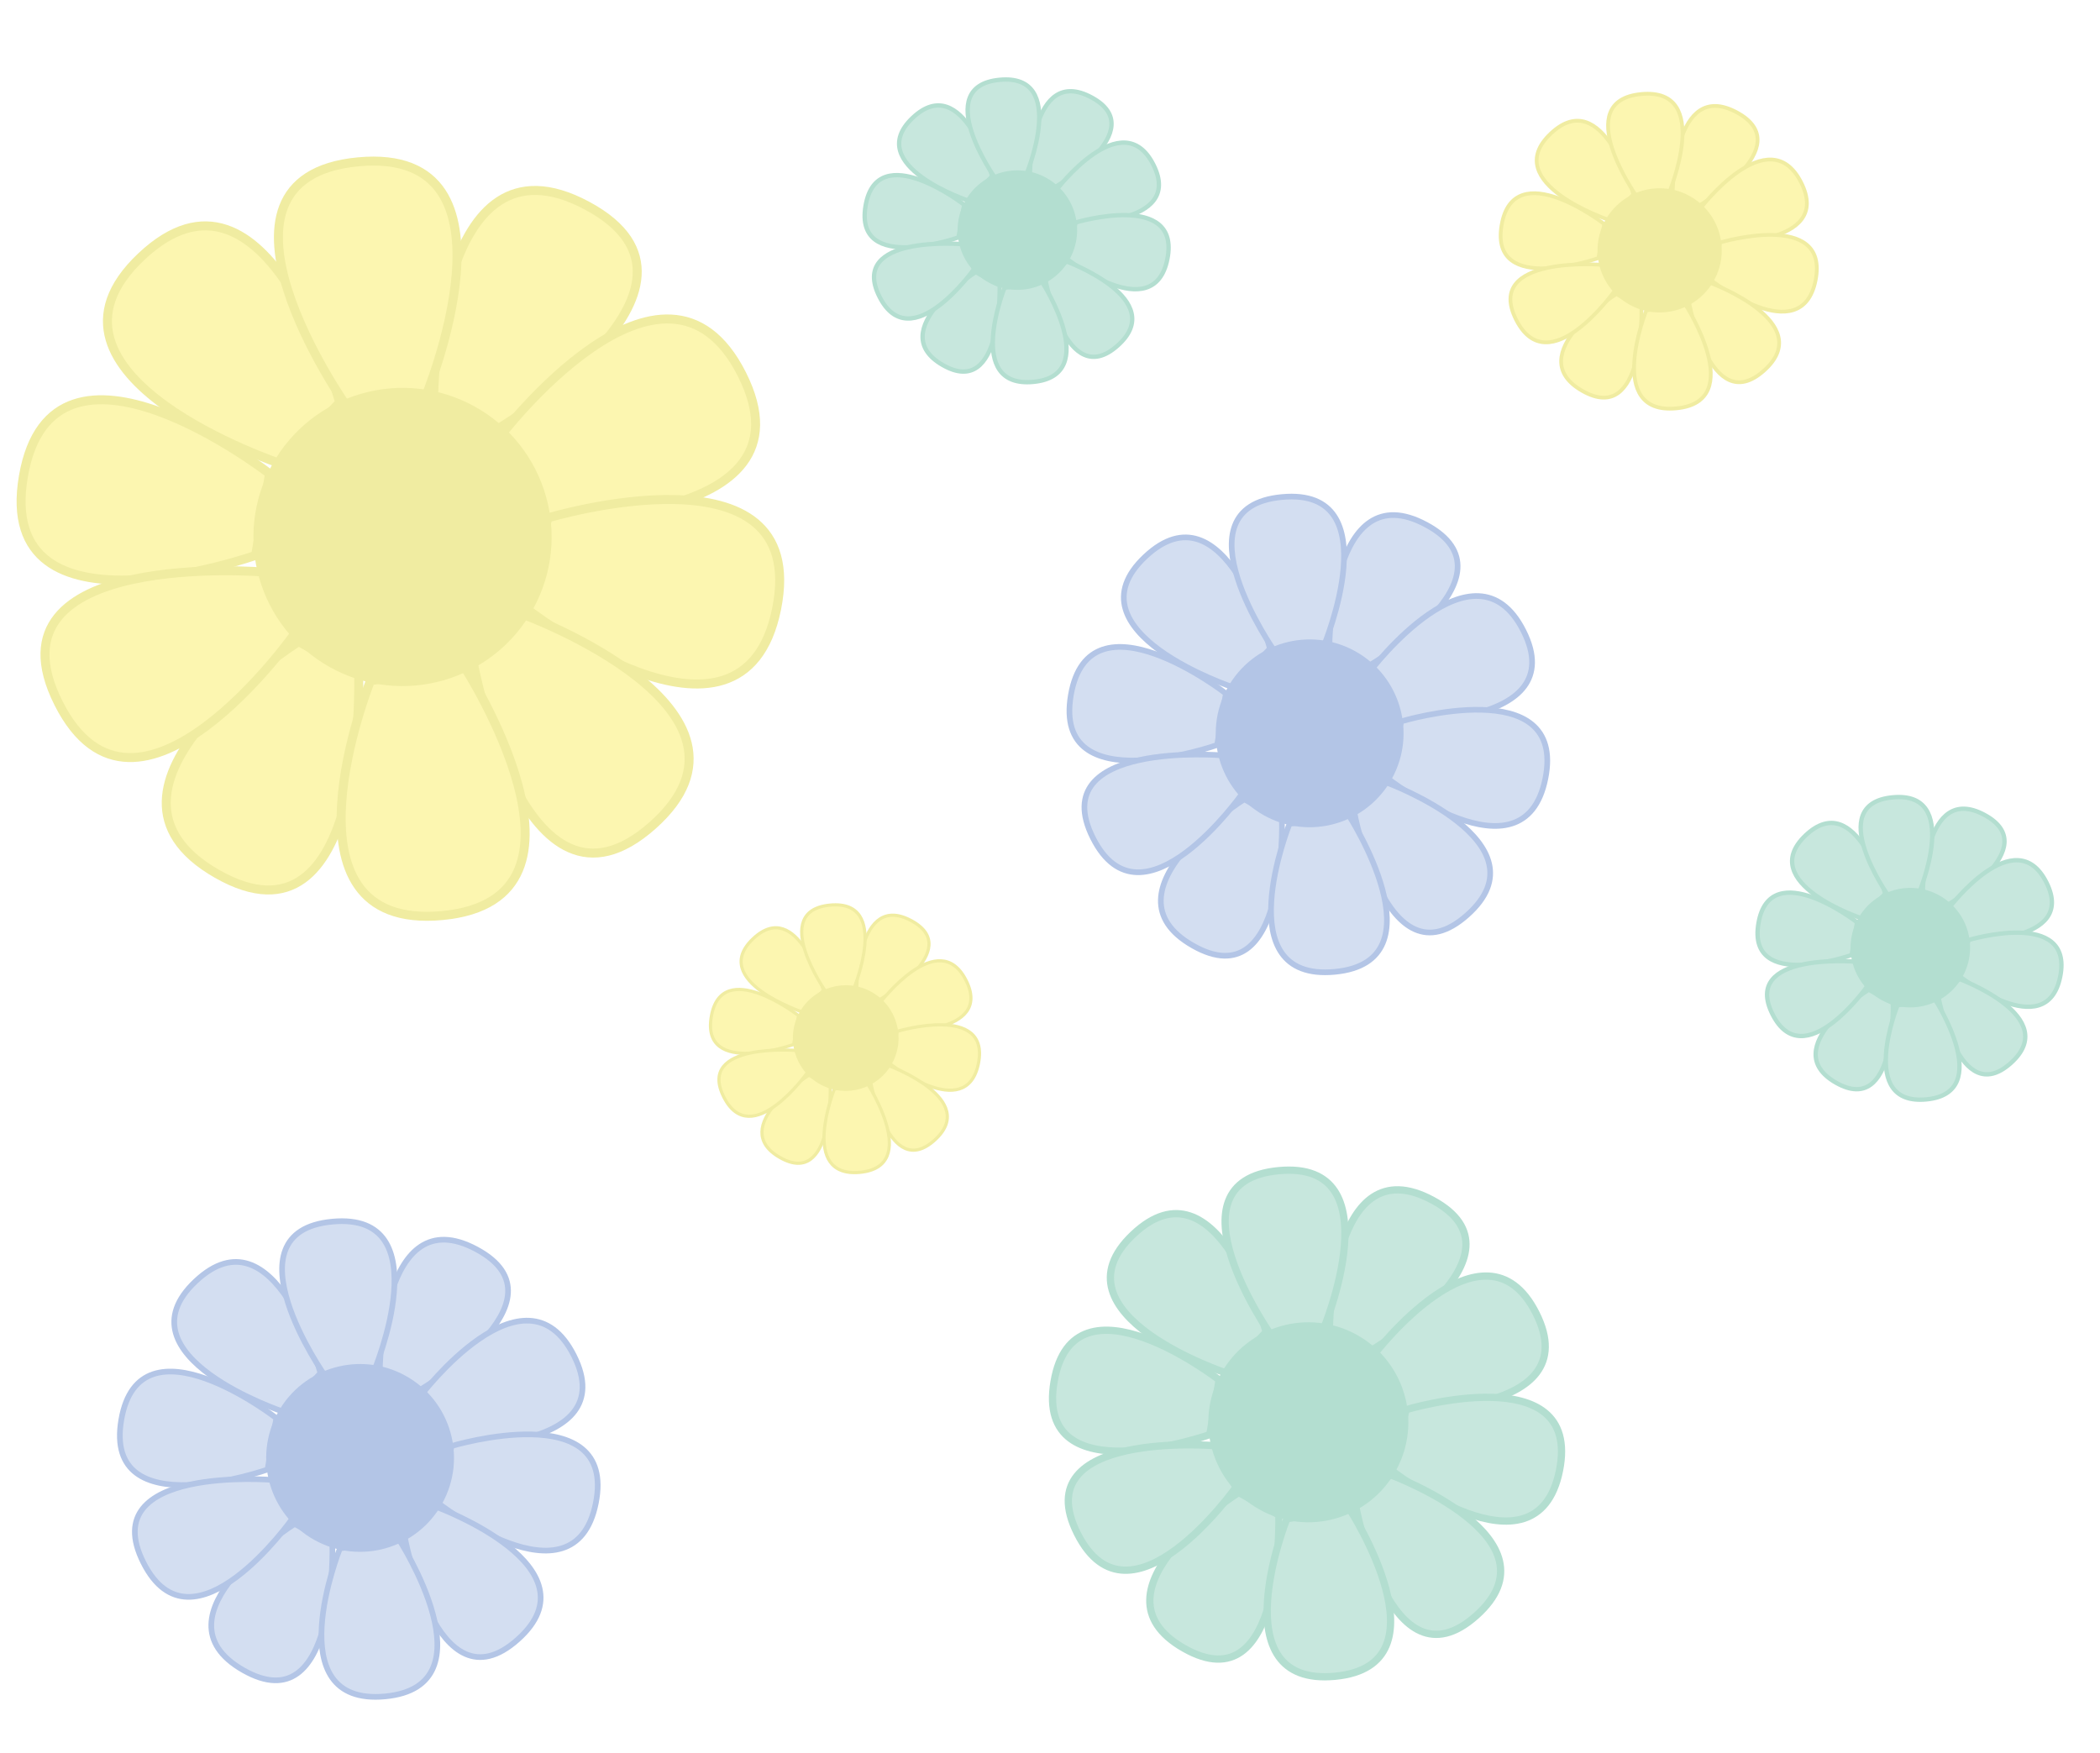
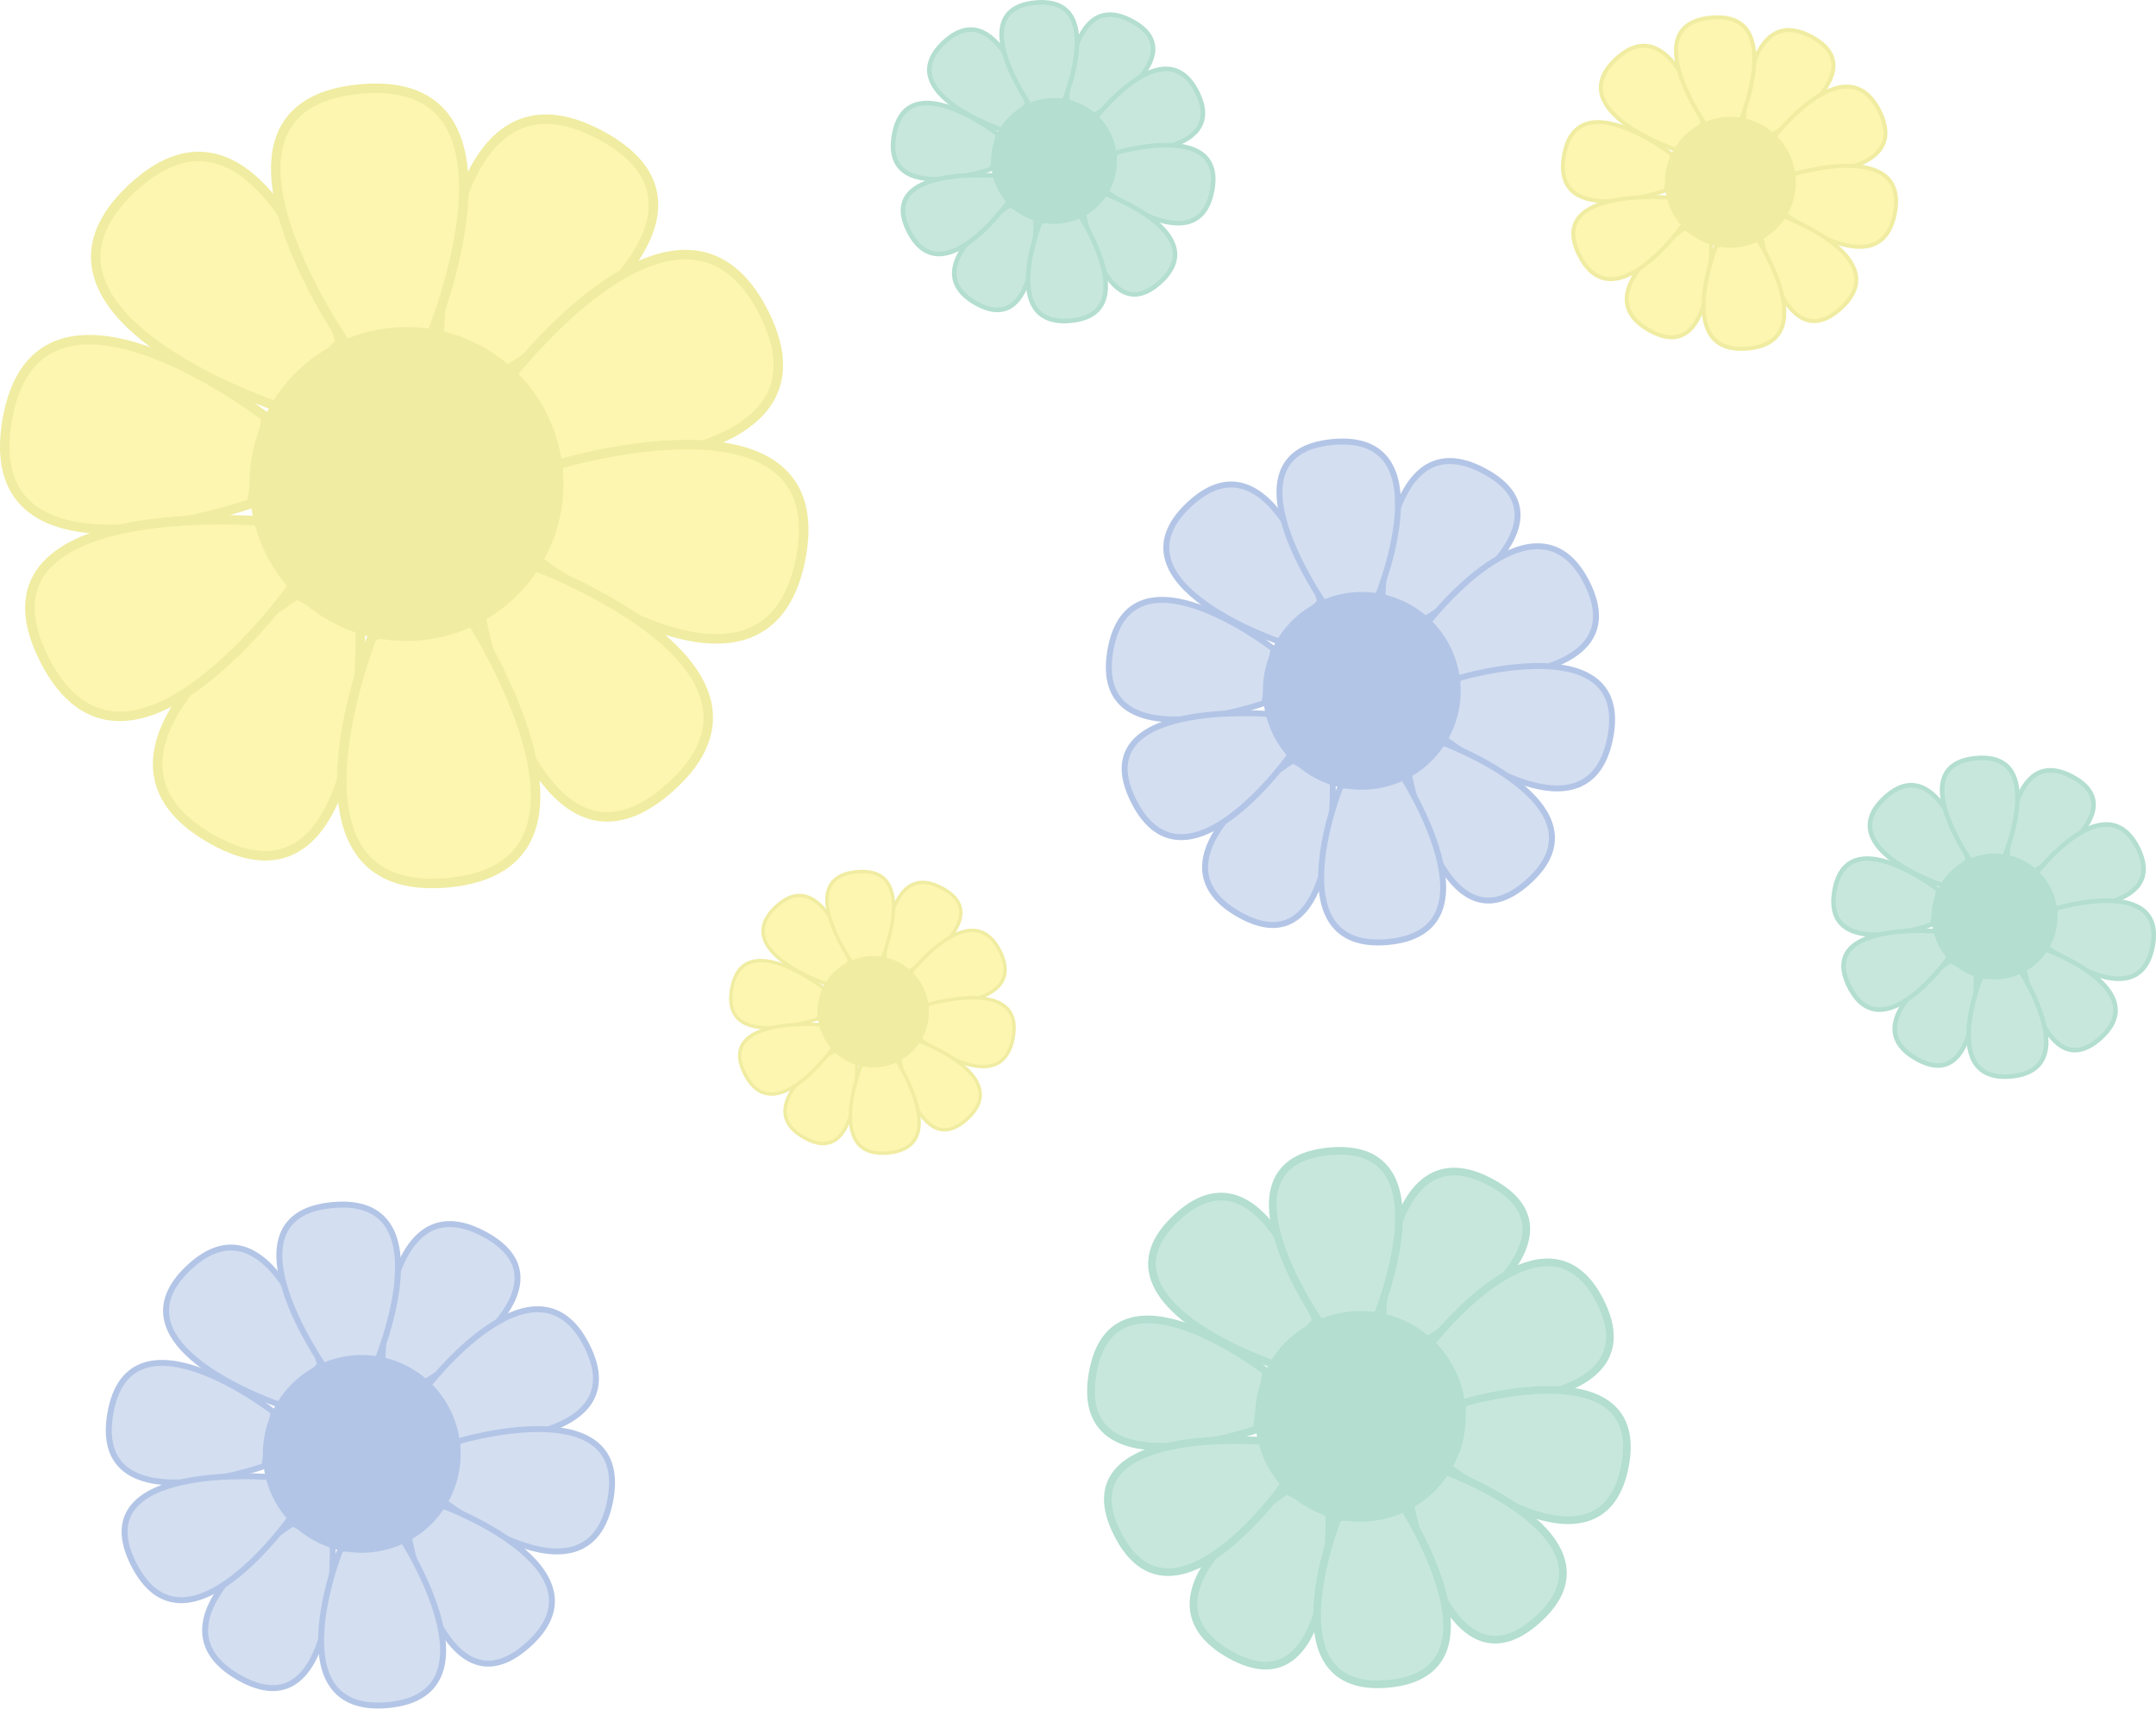
- <svg xmlns="http://www.w3.org/2000/svg" id="Layer_1" data-name="Layer 1" viewBox="0 30 575 480">
-   <defs>
-     <style>.cls-1,.cls-10,.cls-11,.cls-12,.cls-13,.cls-14,.cls-15,.cls-16,.cls-2,.cls-3,.cls-4,.cls-5,.cls-7,.cls-8,.cls-9{fill:#fcf6b0;stroke:#f0eca1;}.cls-1,.cls-12,.cls-17,.cls-23,.cls-28,.cls-7{stroke-miterlimit:4;}.cls-1{stroke-width:2.46px;}.cls-13,.cls-18,.cls-2,.cls-24,.cls-29,.cls-8{stroke-miterlimit:4;}.cls-2{stroke-width:2.46px;}.cls-14,.cls-19,.cls-25,.cls-3,.cls-30,.cls-9{stroke-miterlimit:4;}.cls-3{stroke-width:2.46px;}.cls-10,.cls-15,.cls-20,.cls-26,.cls-31,.cls-4{stroke-miterlimit:4;}.cls-4{stroke-width:2.46px;}.cls-11,.cls-16,.cls-21,.cls-27,.cls-32,.cls-5{stroke-miterlimit:4;}.cls-5{stroke-width:2.46px;}.cls-6{fill:#f0eca1;}.cls-7{stroke-width:0.87px;}.cls-8{stroke-width:0.87px;}.cls-9{stroke-width:0.87px;}.cls-10{stroke-width:0.87px;}.cls-11{stroke-width:0.87px;}.cls-12{stroke-width:1.03px;}.cls-13{stroke-width:1.03px;}.cls-14{stroke-width:1.03px;}.cls-15{stroke-width:1.03px;}.cls-16{stroke-width:1.03px;}.cls-17,.cls-18,.cls-19,.cls-20,.cls-21,.cls-23,.cls-24,.cls-25,.cls-26,.cls-27{fill:#c7e7dd;stroke:#b3ded0;}.cls-17{stroke-width:1.19px;}.cls-18{stroke-width:1.19px;}.cls-19{stroke-width:1.19px;}.cls-20{stroke-width:1.19px;}.cls-21{stroke-width:1.19px;}.cls-22{fill:#b3ded0;}.cls-23{stroke-width:1.99px;}.cls-24{stroke-width:1.99px;}.cls-25{stroke-width:1.99px;}.cls-26{stroke-width:1.99px;}.cls-27{stroke-width:1.99px;}.cls-28,.cls-29,.cls-30,.cls-31,.cls-32{fill:#d3def1;stroke:#b3c5e6;}.cls-28{stroke-width:1.55px;}.cls-29{stroke-width:1.55px;}.cls-30{stroke-width:1.55px;}.cls-31{stroke-width:1.55px;}.cls-32{stroke-width:1.55px;}.cls-33{fill:#b3c5e6;}</style>
-   </defs>
+ <svg xmlns="http://www.w3.org/2000/svg" id="Layer_1" data-name="Layer 1" viewBox="0 0 560.53 444.26">
  <g id="Group_491" data-name="Group 491">
-     <path id="Path_355-15" data-name="Path 355-15" class="cls-1" d="M118.73,139s.29-75.17,42.09-52.64-25.65,61.75-25.65,61.75Z" />
-     <path id="Path_359-15" data-name="Path 359-15" class="cls-1" d="M81.77,205.69s-63.58,40.07-22.34,63.59S98.21,214.8,98.21,214.8Z" />
-     <path id="Path_356-15" data-name="Path 356-15" class="cls-2" d="M136.6,149.9s45.27-59.78,66.57-17.34S147.44,172,147.44,172Z" />
-     <path id="Path_361-15" data-name="Path 361-15" class="cls-3" d="M150,171.82s72-21.7,62.65,24.86-68.88-.29-68.88-.29Z" />
-     <path id="Path_363-15" data-name="Path 363-15" class="cls-3" d="M93,140.2S73.27,67.69,38.71,100.26s38.38,56.8,38.38,56.8Z" />
-     <path id="Path_362-15" data-name="Path 362-15" class="cls-4" d="M143.63,198.41s70.56,26,35.09,57.57-49.28-45.23-49.28-45.23Z" />
-     <path id="Path_364-15" data-name="Path 364-15" class="cls-5" d="M73.8,159.71s-59.4-46.05-67.4.75S70,182.07,70,182.07Z" />
-     <path id="Path_358-15" data-name="Path 358-15" class="cls-2" d="M101.44,216.38S73.81,285.13,121.1,280.7s6-68.21,6-68.21Z" />
-     <path id="Path_357-15" data-name="Path 357-15" class="cls-2" d="M116.29,139.21s29.08-69.31-18.21-64.9S95,141.36,95,141.36Z" />
-     <path id="Path_360-15" data-name="Path 360-15" class="cls-2" d="M80.7,203.51s-43.39,61.4-64.69,19,56.45-35.86,56.45-35.86Z" />
-     <path id="Path_365-3" data-name="Path 365-3" class="cls-6" d="M130,141.33a40.82,40.82,0,1,1-55.48,15.91h0A40.81,40.81,0,0,1,130,141.33Z" />
+     <path id="Path_355-15" data-name="Path 355-15" d="M124.94,95.85S125.23,20.67,167,43.2,141.38,105,141.38,105Z" transform="translate(-10.75 -8)" fill="#fcf6b0" stroke="#f0eca1" stroke-width="2.46" />
+     <path id="Path_359-15" data-name="Path 359-15" d="M88,162.53S24.39,202.6,65.64,226.12s38.78-54.48,38.78-54.48Z" transform="translate(-10.75 -8)" fill="#fcf6b0" stroke="#f0eca1" stroke-width="2.46" />
+     <path id="Path_356-15" data-name="Path 356-15" d="M142.8,106.73S188.08,47,209.38,89.4s-55.73,39.43-55.73,39.43Z" transform="translate(-10.75 -8)" fill="#fcf6b0" stroke="#f0eca1" stroke-width="2.46" />
+     <path id="Path_361-15" data-name="Path 361-15" d="M156.23,128.66s72-21.7,62.65,24.86-68.88-.3-68.88-.3Z" transform="translate(-10.75 -8)" fill="#fcf6b0" stroke="#f0eca1" stroke-width="2.46" />
+     <path id="Path_363-15" data-name="Path 363-15" d="M99.19,97S79.47,24.53,44.92,57.09s38.38,56.8,38.38,56.8Z" transform="translate(-10.75 -8)" fill="#fcf6b0" stroke="#f0eca1" stroke-width="2.46" />
+     <path id="Path_362-15" data-name="Path 362-15" d="M149.83,155.25s70.56,26,35.09,57.56-49.28-45.23-49.28-45.23Z" transform="translate(-10.75 -8)" fill="#fcf6b0" stroke="#f0eca1" stroke-width="2.46" />
+     <path id="Path_364-15" data-name="Path 364-15" d="M80,116.54s-59.41-46-67.4.76,63.58,21.6,63.58,21.6Z" transform="translate(-10.75 -8)" fill="#fcf6b0" stroke="#f0eca1" stroke-width="2.46" />
+     <path id="Path_358-15" data-name="Path 358-15" d="M107.65,173.22S80,242,127.3,237.53s6-68.2,6-68.2Z" transform="translate(-10.75 -8)" fill="#fcf6b0" stroke="#f0eca1" stroke-width="2.46" />
+     <path id="Path_357-15" data-name="Path 357-15" d="M122.5,96.05s29.07-69.32-18.21-64.9-3.12,67.05-3.12,67.05Z" transform="translate(-10.75 -8)" fill="#fcf6b0" stroke="#f0eca1" stroke-width="2.46" />
+     <path id="Path_360-15" data-name="Path 360-15" d="M86.9,160.35s-43.38,61.39-64.69,19,56.46-35.85,56.46-35.85Z" transform="translate(-10.75 -8)" fill="#fcf6b0" stroke="#f0eca1" stroke-width="2.46" />
+     <path id="Path_365-3" data-name="Path 365-3" d="M136.21,98.17a40.81,40.81,0,1,1-55.49,15.91h0A40.81,40.81,0,0,1,136.21,98.17Z" transform="translate(-10.75 -8)" fill="#f0eca1" />
  </g>
  <g id="Group_494" data-name="Group 494">
-     <path id="Path_355-17" data-name="Path 355-17" class="cls-7" d="M234.59,300.77s.1-26.66,14.93-18.67-9.1,21.9-9.1,21.9Z" />
-     <path id="Path_359-17" data-name="Path 359-17" class="cls-7" d="M221.49,324.41s-22.55,14.21-7.92,22.55,13.75-19.32,13.75-19.32Z" />
-     <path id="Path_356-17" data-name="Path 356-17" class="cls-8" d="M240.93,304.63s16.05-21.2,23.6-6.15-19.76,14-19.76,14Z" />
-     <path id="Path_361-17" data-name="Path 361-17" class="cls-9" d="M245.69,312.4s25.52-7.69,22.21,8.82-24.42-.11-24.42-.11Z" />
-     <path id="Path_363-17" data-name="Path 363-17" class="cls-9" d="M225.46,301.19s-7-25.71-19.24-14.16,13.61,20.14,13.61,20.14Z" />
-     <path id="Path_362-17" data-name="Path 362-17" class="cls-10" d="M243.42,321.83s25,9.21,12.44,20.41-17.47-16-17.47-16Z" />
-     <path id="Path_364-17" data-name="Path 364-17" class="cls-11" d="M218.66,308.11s-21.06-16.33-23.9.27S217.31,316,217.31,316Z" />
-     <path id="Path_358-17" data-name="Path 358-17" class="cls-8" d="M228.46,328.2s-9.8,24.38,7,22.81,2.12-24.19,2.12-24.19Z" />
-     <path id="Path_357-17" data-name="Path 357-17" class="cls-8" d="M233.73,300.84s10.31-24.58-6.46-23-1.11,23.77-1.11,23.77Z" />
-     <path id="Path_360-17" data-name="Path 360-17" class="cls-8" d="M221.11,323.64s-15.39,21.77-22.94,6.72,20-12.71,20-12.71Z" />
-     <path id="Path_365-5" data-name="Path 365-5" class="cls-6" d="M238.59,301.59a14.47,14.47,0,1,1-19.68,5.64h0A14.49,14.49,0,0,1,238.59,301.59Z" />
+     <path id="Path_355-17" data-name="Path 355-17" d="M240.8,257.6s.1-26.65,14.92-18.66-9.09,21.9-9.09,21.9Z" transform="translate(-10.75 -8)" fill="#fcf6b0" stroke="#f0eca1" stroke-width="0.87" />
+     <path id="Path_359-17" data-name="Path 359-17" d="M227.69,281.25s-22.54,14.21-7.92,22.55,13.75-19.32,13.75-19.32Z" transform="translate(-10.75 -8)" fill="#fcf6b0" stroke="#f0eca1" stroke-width="0.87" />
+     <path id="Path_356-17" data-name="Path 356-17" d="M247.13,261.46s16.06-21.19,23.61-6.14-19.76,14-19.76,14Z" transform="translate(-10.75 -8)" fill="#fcf6b0" stroke="#f0eca1" stroke-width="0.87" />
+     <path id="Path_361-17" data-name="Path 361-17" d="M251.89,269.24s25.52-7.7,22.22,8.81-24.43-.1-24.43-.1Z" transform="translate(-10.75 -8)" fill="#fcf6b0" stroke="#f0eca1" stroke-width="0.87" />
+     <path id="Path_363-17" data-name="Path 363-17" d="M231.67,258s-7-25.71-19.25-14.17S226,264,226,264Z" transform="translate(-10.75 -8)" fill="#fcf6b0" stroke="#f0eca1" stroke-width="0.87" />
+     <path id="Path_362-17" data-name="Path 362-17" d="M249.63,278.67s25,9.21,12.44,20.41-17.48-16-17.48-16Z" transform="translate(-10.75 -8)" fill="#fcf6b0" stroke="#f0eca1" stroke-width="0.87" />
+     <path id="Path_364-17" data-name="Path 364-17" d="M224.87,264.94s-21.07-16.32-23.9.27,22.54,7.66,22.54,7.66Z" transform="translate(-10.75 -8)" fill="#fcf6b0" stroke="#f0eca1" stroke-width="0.87" />
+     <path id="Path_358-17" data-name="Path 358-17" d="M234.67,285s-9.8,24.38,7,22.8,2.12-24.18,2.12-24.18Z" transform="translate(-10.75 -8)" fill="#fcf6b0" stroke="#f0eca1" stroke-width="0.87" />
+     <path id="Path_357-17" data-name="Path 357-17" d="M239.93,257.68s10.31-24.58-6.45-23-1.11,23.78-1.11,23.78Z" transform="translate(-10.75 -8)" fill="#fcf6b0" stroke="#f0eca1" stroke-width="0.87" />
+     <path id="Path_360-17" data-name="Path 360-17" d="M227.31,280.47s-15.38,21.77-22.94,6.73,20-12.72,20-12.72Z" transform="translate(-10.75 -8)" fill="#fcf6b0" stroke="#f0eca1" stroke-width="0.87" />
+     <path id="Path_365-5" data-name="Path 365-5" d="M244.79,258.43a14.47,14.47,0,1,1-19.67,5.64h0A14.46,14.46,0,0,1,244.79,258.43Z" transform="translate(-10.75 -8)" fill="#f0eca1" />
  </g>
  <g id="Group_494-2" data-name="Group 494">
-     <path id="Path_355-17-2" data-name="Path 355-17" class="cls-12" d="M458,82.72s.12-31.34,17.55-21.95-10.69,25.75-10.69,25.75Z" />
-     <path id="Path_359-17-2" data-name="Path 359-17" class="cls-12" d="M442.57,110.52s-26.51,16.71-9.31,26.52,16.17-22.72,16.17-22.72Z" />
-     <path id="Path_356-17-2" data-name="Path 356-17" class="cls-13" d="M465.43,87.26S484.31,62.34,493.19,80,470,96.48,470,96.48Z" />
-     <path id="Path_361-17-2" data-name="Path 361-17" class="cls-14" d="M471,96.4s30-9,26.12,10.37-28.72-.13-28.72-.13Z" />
-     <path id="Path_363-17-2" data-name="Path 363-17" class="cls-14" d="M447.24,83.22S439,53,424.62,66.56s16,23.69,16,23.69Z" />
-     <path id="Path_362-17-2" data-name="Path 362-17" class="cls-15" d="M468.36,107.49s29.42,10.83,14.63,24-20.54-18.86-20.54-18.86Z" />
-     <path id="Path_364-17-2" data-name="Path 364-17" class="cls-16" d="M439.25,91.35s-24.77-19.2-28.1.32,26.51,9,26.51,9Z" />
-     <path id="Path_358-17-2" data-name="Path 358-17" class="cls-13" d="M450.77,115s-11.52,28.67,8.2,26.82,2.49-28.44,2.49-28.44Z" />
-     <path id="Path_357-17-2" data-name="Path 357-17" class="cls-13" d="M457,82.81s12.13-28.9-7.59-27.06-1.3,28-1.3,28Z" />
-     <path id="Path_360-17-2" data-name="Path 360-17" class="cls-13" d="M442.12,109.61s-18.09,25.6-27,7.91,23.54-15,23.54-15Z" />
-     <path id="Path_365-5-2" data-name="Path 365-5" class="cls-6" d="M462.68,83.69a17,17,0,1,1-23.13,6.63h0A17,17,0,0,1,462.68,83.69Z" />
+     <path id="Path_355-17-2" data-name="Path 355-17" d="M464.19,39.56s.12-31.34,17.55-22S471,43.36,471,43.36Z" transform="translate(-10.75 -8)" fill="#fcf6b0" stroke="#f0eca1" stroke-width="1.03" />
+     <path id="Path_359-17-2" data-name="Path 359-17" d="M448.78,67.36s-26.51,16.71-9.31,26.51,16.16-22.71,16.16-22.71Z" transform="translate(-10.75 -8)" fill="#fcf6b0" stroke="#f0eca1" stroke-width="1.03" />
+     <path id="Path_356-17-2" data-name="Path 356-17" d="M471.64,44.1s18.87-24.93,27.75-7.23-23.23,16.44-23.23,16.44Z" transform="translate(-10.75 -8)" fill="#fcf6b0" stroke="#f0eca1" stroke-width="1.03" />
+     <path id="Path_361-17-2" data-name="Path 361-17" d="M477.23,53.24s30-9.05,26.13,10.36-28.72-.12-28.72-.12Z" transform="translate(-10.75 -8)" fill="#fcf6b0" stroke="#f0eca1" stroke-width="1.03" />
+     <path id="Path_363-17-2" data-name="Path 363-17" d="M453.45,40.05S445.23,9.82,430.82,23.4s16,23.68,16,23.68Z" transform="translate(-10.75 -8)" fill="#fcf6b0" stroke="#f0eca1" stroke-width="1.03" />
+     <path id="Path_362-17-2" data-name="Path 362-17" d="M474.57,64.32s29.42,10.84,14.63,24-20.55-18.86-20.55-18.86Z" transform="translate(-10.75 -8)" fill="#fcf6b0" stroke="#f0eca1" stroke-width="1.03" />
+     <path id="Path_364-17-2" data-name="Path 364-17" d="M445.45,48.19s-24.76-19.2-28.1.31,26.51,9,26.51,9Z" transform="translate(-10.75 -8)" fill="#fcf6b0" stroke="#f0eca1" stroke-width="1.03" />
+     <path id="Path_358-17-2" data-name="Path 358-17" d="M457,71.82s-11.52,28.66,8.2,26.81,2.49-28.43,2.49-28.43Z" transform="translate(-10.75 -8)" fill="#fcf6b0" stroke="#f0eca1" stroke-width="1.03" />
+     <path id="Path_357-17-2" data-name="Path 357-17" d="M463.17,39.64s12.12-28.9-7.59-27.06-1.3,28-1.3,28Z" transform="translate(-10.75 -8)" fill="#fcf6b0" stroke="#f0eca1" stroke-width="1.03" />
+     <path id="Path_360-17-2" data-name="Path 360-17" d="M448.33,66.45s-18.09,25.6-27,7.9S444.9,59.4,444.9,59.4Z" transform="translate(-10.75 -8)" fill="#fcf6b0" stroke="#f0eca1" stroke-width="1.03" />
+     <path id="Path_365-5-2" data-name="Path 365-5" d="M468.89,40.53a17,17,0,1,1-23.14,6.63h0A17,17,0,0,1,468.89,40.53Z" transform="translate(-10.75 -8)" fill="#f0eca1" />
  </g>
  <g id="Group_510" data-name="Group 510">
-     <path id="Path_355-29" data-name="Path 355-29" class="cls-17" d="M282,77.76s.12-30.12,16.87-21.09-10.27,24.75-10.27,24.75Z" />
-     <path id="Path_359-29" data-name="Path 359-29" class="cls-17" d="M267.17,104.5s-25.49,16.06-9,25.48,15.55-21.83,15.55-21.83Z" />
-     <path id="Path_356-29" data-name="Path 356-29" class="cls-18" d="M289.14,82.14s18.15-24,26.69-7S293.49,91,293.49,91Z" />
-     <path id="Path_361-29" data-name="Path 361-29" class="cls-19" d="M294.53,90.92s28.84-8.69,25.11,10-27.61-.12-27.61-.12Z" />
-     <path id="Path_363-29" data-name="Path 363-29" class="cls-19" d="M271.66,78.25s-7.91-29.07-21.75-16S265.29,85,265.29,85Z" />
-     <path id="Path_362-29" data-name="Path 362-29" class="cls-20" d="M292,101.58S320.24,112,306,124.65s-19.76-18.11-19.76-18.11Z" />
-     <path id="Path_364-29" data-name="Path 364-29" class="cls-21" d="M264,86.06s-23.81-18.45-27,.31S262.44,95,262.44,95Z" />
-     <path id="Path_358-29" data-name="Path 358-29" class="cls-18" d="M275.05,108.79s-11.07,27.56,7.88,25.78,2.4-27.35,2.4-27.35Z" />
-     <path id="Path_357-29" data-name="Path 357-29" class="cls-18" d="M281,77.85s11.66-27.78-7.29-26-1.26,26.87-1.26,26.87Z" />
-     <path id="Path_360-29" data-name="Path 360-29" class="cls-18" d="M266.73,103.63s-17.39,24.6-25.93,7.59,22.62-14.37,22.62-14.37Z" />
-     <path id="Path_365-15" data-name="Path 365-15" class="cls-22" d="M286.5,78.7a16.36,16.36,0,1,1-22.24,6.38h0A16.36,16.36,0,0,1,286.5,78.7Z" />
+     <path id="Path_355-29" data-name="Path 355-29" d="M288.19,34.6s.12-30.13,16.87-21.1-10.27,24.76-10.27,24.76Z" transform="translate(-10.75 -8)" fill="#c7e7dd" stroke="#b3ded0" stroke-width="1.19" />
+     <path id="Path_359-29" data-name="Path 359-29" d="M273.37,61.33s-25.48,16.07-8.95,25.49S280,65,280,65Z" transform="translate(-10.75 -8)" fill="#c7e7dd" stroke="#b3ded0" stroke-width="1.19" />
+     <path id="Path_356-29" data-name="Path 356-29" d="M295.35,39S313.5,15,322,32,299.7,47.83,299.7,47.83Z" transform="translate(-10.75 -8)" fill="#c7e7dd" stroke="#b3ded0" stroke-width="1.19" />
+     <path id="Path_361-29" data-name="Path 361-29" d="M300.74,47.76s28.84-8.7,25.1,10-27.6-.11-27.6-.11Z" transform="translate(-10.75 -8)" fill="#c7e7dd" stroke="#b3ded0" stroke-width="1.19" />
+     <path id="Path_363-29" data-name="Path 363-29" d="M277.87,35.08S270,6,256.11,19.07,271.5,41.84,271.5,41.84Z" transform="translate(-10.75 -8)" fill="#c7e7dd" stroke="#b3ded0" stroke-width="1.19" />
+     <path id="Path_362-29" data-name="Path 362-29" d="M298.17,58.42s28.28,10.41,14.06,23.07-19.75-18.12-19.75-18.12Z" transform="translate(-10.75 -8)" fill="#c7e7dd" stroke="#b3ded0" stroke-width="1.19" />
+     <path id="Path_364-29" data-name="Path 364-29" d="M270.18,42.9s-23.81-18.45-27,.31,25.48,8.65,25.48,8.65Z" transform="translate(-10.75 -8)" fill="#c7e7dd" stroke="#b3ded0" stroke-width="1.19" />
+     <path id="Path_358-29" data-name="Path 358-29" d="M281.26,65.63s-11.08,27.55,7.87,25.77,2.41-27.34,2.41-27.34Z" transform="translate(-10.75 -8)" fill="#c7e7dd" stroke="#b3ded0" stroke-width="1.19" />
+     <path id="Path_357-29" data-name="Path 357-29" d="M287.21,34.69s11.65-27.79-7.3-26-1.25,26.87-1.25,26.87Z" transform="translate(-10.75 -8)" fill="#c7e7dd" stroke="#b3ded0" stroke-width="1.19" />
+     <path id="Path_360-29" data-name="Path 360-29" d="M272.94,60.46S255.55,85.07,247,68.06s22.62-14.38,22.62-14.38Z" transform="translate(-10.75 -8)" fill="#c7e7dd" stroke="#b3ded0" stroke-width="1.19" />
+     <path id="Path_365-15" data-name="Path 365-15" d="M292.71,35.54a16.36,16.36,0,1,1-22.24,6.38h0A16.35,16.35,0,0,1,292.71,35.54Z" transform="translate(-10.75 -8)" fill="#b3ded0" />
  </g>
  <g id="Group_510-2" data-name="Group 510">
-     <path id="Path_355-29-2" data-name="Path 355-29" class="cls-17" d="M526.5,274.24s.11-30.13,16.87-21.1-10.27,24.75-10.27,24.75Z" />
-     <path id="Path_359-29-2" data-name="Path 359-29" class="cls-17" d="M511.68,301s-25.49,16.06-8.95,25.48,15.55-21.82,15.55-21.82Z" />
-     <path id="Path_356-29-2" data-name="Path 356-29" class="cls-18" d="M533.66,278.61s18.14-24,26.68-6.95S538,287.47,538,287.47Z" />
-     <path id="Path_361-29-2" data-name="Path 361-29" class="cls-19" d="M539,287.4s28.85-8.7,25.11,10-27.6-.11-27.6-.11Z" />
-     <path id="Path_363-29-2" data-name="Path 363-29" class="cls-19" d="M516.17,274.72s-7.91-29.07-21.75-16,15.39,22.77,15.39,22.77Z" />
-     <path id="Path_362-29-2" data-name="Path 362-29" class="cls-20" d="M536.48,298.06s28.28,10.41,14.06,23.07S530.79,303,530.79,303Z" />
-     <path id="Path_364-29-2" data-name="Path 364-29" class="cls-21" d="M508.48,282.54s-23.81-18.46-27,.3S507,291.5,507,291.5Z" />
-     <path id="Path_358-29-2" data-name="Path 358-29" class="cls-18" d="M519.56,305.26s-11.07,27.56,7.88,25.78,2.4-27.34,2.4-27.34Z" />
-     <path id="Path_357-29-2" data-name="Path 357-29" class="cls-18" d="M525.52,274.33s11.65-27.79-7.3-26S517,275.19,517,275.19Z" />
-     <path id="Path_360-29-2" data-name="Path 360-29" class="cls-18" d="M511.24,300.1s-17.38,24.61-25.92,7.6,22.62-14.38,22.62-14.38Z" />
-     <path id="Path_365-15-2" data-name="Path 365-15" class="cls-22" d="M531,275.18a16.36,16.36,0,1,1-22.24,6.37h0A16.36,16.36,0,0,1,531,275.18Z" />
+     <path id="Path_355-29-2" data-name="Path 355-29" d="M532.7,231.07S532.82,201,549.57,210s-10.27,24.75-10.27,24.75Z" transform="translate(-10.75 -8)" fill="#c7e7dd" stroke="#b3ded0" stroke-width="1.19" />
+     <path id="Path_359-29-2" data-name="Path 359-29" d="M517.89,257.81s-25.49,16.06-8.95,25.48,15.54-21.83,15.54-21.83Z" transform="translate(-10.75 -8)" fill="#c7e7dd" stroke="#b3ded0" stroke-width="1.19" />
+     <path id="Path_356-29-2" data-name="Path 356-29" d="M539.86,235.45s18.15-24,26.69-6.95-22.34,15.8-22.34,15.8Z" transform="translate(-10.75 -8)" fill="#c7e7dd" stroke="#b3ded0" stroke-width="1.19" />
+     <path id="Path_361-29-2" data-name="Path 361-29" d="M545.25,244.23s28.84-8.69,25.11,10-27.61-.12-27.61-.12Z" transform="translate(-10.75 -8)" fill="#c7e7dd" stroke="#b3ded0" stroke-width="1.19" />
+     <path id="Path_363-29-2" data-name="Path 363-29" d="M522.38,231.56s-7.91-29.07-21.75-16S516,238.32,516,238.32Z" transform="translate(-10.75 -8)" fill="#c7e7dd" stroke="#b3ded0" stroke-width="1.19" />
+     <path id="Path_362-29-2" data-name="Path 362-29" d="M542.69,254.89S571,265.3,556.75,278,537,259.85,537,259.85Z" transform="translate(-10.75 -8)" fill="#c7e7dd" stroke="#b3ded0" stroke-width="1.19" />
+     <path id="Path_364-29-2" data-name="Path 364-29" d="M514.69,239.38s-23.81-18.46-27,.3,25.48,8.66,25.48,8.66Z" transform="translate(-10.75 -8)" fill="#c7e7dd" stroke="#b3ded0" stroke-width="1.19" />
+     <path id="Path_358-29-2" data-name="Path 358-29" d="M525.77,262.1s-11.07,27.56,7.88,25.78,2.4-27.35,2.4-27.35Z" transform="translate(-10.75 -8)" fill="#c7e7dd" stroke="#b3ded0" stroke-width="1.19" />
+     <path id="Path_357-29-2" data-name="Path 357-29" d="M531.72,231.16s11.66-27.78-7.29-26S523.17,232,523.17,232Z" transform="translate(-10.75 -8)" fill="#c7e7dd" stroke="#b3ded0" stroke-width="1.19" />
+     <path id="Path_360-29-2" data-name="Path 360-29" d="M517.45,256.94s-17.39,24.61-25.92,7.59,22.61-14.37,22.61-14.37Z" transform="translate(-10.75 -8)" fill="#c7e7dd" stroke="#b3ded0" stroke-width="1.19" />
+     <path id="Path_365-15-2" data-name="Path 365-15" d="M537.22,232A16.36,16.36,0,1,1,515,238.39h0A16.36,16.36,0,0,1,537.22,232Z" transform="translate(-10.75 -8)" fill="#b3ded0" />
  </g>
  <g id="Group_510-3" data-name="Group 510">
-     <path id="Path_355-29-3" data-name="Path 355-29" class="cls-23" d="M364,393.94s.19-50.42,28.23-35.31S375,400.05,375,400.05Z" />
-     <path id="Path_359-29-3" data-name="Path 359-29" class="cls-23" d="M339.16,438.68s-42.66,26.88-15,42.65,26-36.53,26-36.53Z" />
-     <path id="Path_356-29-3" data-name="Path 356-29" class="cls-24" d="M375.94,401.25s30.37-40.1,44.66-11.63-37.38,26.46-37.38,26.46Z" />
-     <path id="Path_361-29-3" data-name="Path 361-29" class="cls-25" d="M385,416s48.28-14.56,42,16.67-46.19-.19-46.19-.19Z" />
-     <path id="Path_363-29-3" data-name="Path 363-29" class="cls-25" d="M346.68,394.74S333.44,346.09,310.27,368,336,406.05,336,406.05Z" />
-     <path id="Path_362-29-3" data-name="Path 362-29" class="cls-26" d="M380.66,433.8S428,451.22,404.2,472.41s-33.06-30.32-33.06-30.32Z" />
-     <path id="Path_364-29-3" data-name="Path 364-29" class="cls-27" d="M333.81,407.83s-39.85-30.89-45.2.51,42.64,14.49,42.64,14.49Z" />
-     <path id="Path_358-29-3" data-name="Path 358-29" class="cls-24" d="M352.35,445.86S333.82,492,365.54,489s4-45.76,4-45.76Z" />
-     <path id="Path_357-29-3" data-name="Path 357-29" class="cls-24" d="M362.32,394.08s19.5-46.5-12.21-43.53-2.1,45-2.1,45Z" />
-     <path id="Path_360-29-3" data-name="Path 360-29" class="cls-24" d="M338.43,437.22S309.33,478.4,295,449.93s37.86-24.06,37.86-24.06Z" />
-     <path id="Path_365-15-3" data-name="Path 365-15" class="cls-22" d="M371.52,395.51a27.38,27.38,0,1,1-37.23,10.67h0A27.38,27.38,0,0,1,371.52,395.51Z" />
+     <path id="Path_355-29-3" data-name="Path 355-29" d="M370.16,350.77s.2-50.42,28.24-35.31-17.19,41.43-17.19,41.43Z" transform="translate(-10.75 -8)" fill="#c7e7dd" stroke="#b3ded0" stroke-width="1.99" />
+     <path id="Path_359-29-3" data-name="Path 359-29" d="M345.37,395.51s-42.66,26.89-15,42.65,26-36.53,26-36.53Z" transform="translate(-10.75 -8)" fill="#c7e7dd" stroke="#b3ded0" stroke-width="1.99" />
+     <path id="Path_356-29-3" data-name="Path 356-29" d="M382.14,358.09s30.38-40.1,44.67-11.63-37.39,26.45-37.39,26.45Z" transform="translate(-10.75 -8)" fill="#c7e7dd" stroke="#b3ded0" stroke-width="1.99" />
+     <path id="Path_361-29-3" data-name="Path 361-29" d="M391.16,372.8s48.27-14.56,42,16.67-46.2-.19-46.2-.19Z" transform="translate(-10.75 -8)" fill="#c7e7dd" stroke="#b3ded0" stroke-width="1.99" />
+     <path id="Path_363-29-3" data-name="Path 363-29" d="M352.88,351.58s-13.23-48.65-36.4-26.8,25.75,38.11,25.75,38.11Z" transform="translate(-10.75 -8)" fill="#c7e7dd" stroke="#b3ded0" stroke-width="1.99" />
+     <path id="Path_362-29-3" data-name="Path 362-29" d="M386.87,390.64s47.33,17.42,23.54,38.61-33.07-30.32-33.07-30.32Z" transform="translate(-10.75 -8)" fill="#c7e7dd" stroke="#b3ded0" stroke-width="1.99" />
+     <path id="Path_364-29-3" data-name="Path 364-29" d="M340,364.66s-39.85-30.88-45.2.51,42.64,14.5,42.64,14.5Z" transform="translate(-10.75 -8)" fill="#c7e7dd" stroke="#b3ded0" stroke-width="1.99" />
+     <path id="Path_358-29-3" data-name="Path 358-29" d="M358.56,402.7S340,448.82,371.74,445.84s4-45.76,4-45.76Z" transform="translate(-10.75 -8)" fill="#c7e7dd" stroke="#b3ded0" stroke-width="1.99" />
+     <path id="Path_357-29-3" data-name="Path 357-29" d="M368.52,350.92s19.51-46.5-12.21-43.53-2.1,45-2.1,45Z" transform="translate(-10.75 -8)" fill="#c7e7dd" stroke="#b3ded0" stroke-width="1.99" />
+     <path id="Path_360-29-3" data-name="Path 360-29" d="M344.63,394.06s-29.09,41.18-43.38,12.71,37.85-24.06,37.85-24.06Z" transform="translate(-10.75 -8)" fill="#c7e7dd" stroke="#b3ded0" stroke-width="1.99" />
+     <path id="Path_365-15-3" data-name="Path 365-15" d="M377.72,352.34A27.38,27.38,0,1,1,340.5,363h0A27.38,27.38,0,0,1,377.72,352.34Z" transform="translate(-10.75 -8)" fill="#b3ded0" />
  </g>
  <g id="Group_521" data-name="Group 521">
-     <path id="Path_355-34" data-name="Path 355-34" class="cls-28" d="M364,206.86s.18-47.36,26.51-33.17-16.16,38.91-16.16,38.91Z" />
-     <path id="Path_359-34" data-name="Path 359-34" class="cls-28" d="M340.69,248.86s-40.06,25.24-14.08,40.06S351,254.6,351,254.6Z" />
-     <path id="Path_356-34" data-name="Path 356-34" class="cls-29" d="M375.22,213.71s28.52-37.65,41.94-10.92-35.11,24.85-35.11,24.85Z" />
-     <path id="Path_361-34" data-name="Path 361-34" class="cls-30" d="M383.68,227.52s45.33-13.66,39.46,15.66-43.39-.18-43.39-.18Z" />
-     <path id="Path_363-34" data-name="Path 363-34" class="cls-30" d="M347.74,207.6s-12.41-45.67-34.18-25.15,24.18,35.78,24.18,35.78Z" />
-     <path id="Path_362-34" data-name="Path 362-34" class="cls-31" d="M379.65,244.27s44.45,16.37,22.1,36.27-31-28.5-31-28.5Z" />
-     <path id="Path_364-34" data-name="Path 364-34" class="cls-32" d="M335.66,219.89s-37.42-29-42.45.48S333.26,234,333.26,234Z" />
-     <path id="Path_358-34" data-name="Path 358-34" class="cls-29" d="M353.07,255.59s-17.4,43.31,12.39,40.52,3.77-43,3.77-43Z" />
-     <path id="Path_357-34" data-name="Path 357-34" class="cls-29" d="M362.43,207S380.74,163.32,351,166.1s-2,42.24-2,42.24Z" />
-     <path id="Path_360-34" data-name="Path 360-34" class="cls-29" d="M340,247.49s-27.33,38.67-40.75,11.94,35.56-22.59,35.56-22.59Z" />
-     <path id="Path_365-20" data-name="Path 365-20" class="cls-33" d="M371.07,208.32a25.71,25.71,0,1,1-34.95,10h0A25.71,25.71,0,0,1,371.07,208.32Z" />
+     <path id="Path_355-34" data-name="Path 355-34" d="M370.17,163.69s.19-47.35,26.52-33.16-16.16,38.9-16.16,38.9Z" transform="translate(-10.75 -8)" fill="#d3def1" stroke="#b3c5e6" stroke-width="1.55" />
+     <path id="Path_359-34" data-name="Path 359-34" d="M346.89,205.7s-40.05,25.24-14.07,40.05,24.43-34.31,24.43-34.31Z" transform="translate(-10.75 -8)" fill="#d3def1" stroke="#b3c5e6" stroke-width="1.55" />
+     <path id="Path_356-34" data-name="Path 356-34" d="M381.43,170.55S410,132.9,423.36,159.63s-35.1,24.84-35.1,24.84Z" transform="translate(-10.75 -8)" fill="#d3def1" stroke="#b3c5e6" stroke-width="1.55" />
+     <path id="Path_361-34" data-name="Path 361-34" d="M389.88,184.36s45.34-13.67,39.47,15.66-43.39-.18-43.39-.18Z" transform="translate(-10.75 -8)" fill="#d3def1" stroke="#b3c5e6" stroke-width="1.55" />
+     <path id="Path_363-34" data-name="Path 363-34" d="M354,164.44s-12.42-45.67-34.18-25.16S344,175.06,344,175.06Z" transform="translate(-10.75 -8)" fill="#d3def1" stroke="#b3c5e6" stroke-width="1.55" />
+     <path id="Path_362-34" data-name="Path 362-34" d="M385.86,201.11s44.44,16.37,22.1,36.26-31-28.49-31-28.49Z" transform="translate(-10.75 -8)" fill="#d3def1" stroke="#b3c5e6" stroke-width="1.55" />
+     <path id="Path_364-34" data-name="Path 364-34" d="M341.87,176.73s-37.42-29-42.45.48,40.05,13.6,40.05,13.6Z" transform="translate(-10.75 -8)" fill="#d3def1" stroke="#b3c5e6" stroke-width="1.55" />
+     <path id="Path_358-34" data-name="Path 358-34" d="M359.28,212.43s-17.4,43.31,12.38,40.51,3.78-43,3.78-43Z" transform="translate(-10.75 -8)" fill="#d3def1" stroke="#b3c5e6" stroke-width="1.55" />
+     <path id="Path_357-34" data-name="Path 357-34" d="M368.64,163.82s18.31-43.66-11.47-40.88-2,42.23-2,42.23Z" transform="translate(-10.75 -8)" fill="#d3def1" stroke="#b3c5e6" stroke-width="1.55" />
+     <path id="Path_360-34" data-name="Path 360-34" d="M346.22,204.32S318.89,243,305.47,216.26,341,193.68,341,193.68Z" transform="translate(-10.75 -8)" fill="#d3def1" stroke="#b3c5e6" stroke-width="1.55" />
+     <path id="Path_365-20" data-name="Path 365-20" d="M377.27,165.16a25.71,25.71,0,1,1-34.95,10h0A25.7,25.7,0,0,1,377.27,165.16Z" transform="translate(-10.75 -8)" fill="#b3c5e6" />
  </g>
  <g id="Group_521-2" data-name="Group 521">
-     <path id="Path_355-34-2" data-name="Path 355-34" class="cls-28" d="M104,405.27s.18-47.35,26.51-33.16S114.32,411,114.32,411Z" />
-     <path id="Path_359-34-2" data-name="Path 359-34" class="cls-28" d="M80.69,447.27s-40.06,25.24-14.07,40.06S91,453,91,453Z" />
-     <path id="Path_356-34-2" data-name="Path 356-34" class="cls-29" d="M115.22,412.13s28.52-37.66,41.94-10.92-35.11,24.84-35.11,24.84Z" />
-     <path id="Path_361-34-2" data-name="Path 361-34" class="cls-30" d="M123.68,425.94S169,412.27,163.14,441.6s-43.39-.19-43.39-.19Z" />
-     <path id="Path_363-34-2" data-name="Path 363-34" class="cls-30" d="M87.75,406s-12.42-45.67-34.19-25.16,24.18,35.78,24.18,35.78Z" />
-     <path id="Path_362-34-2" data-name="Path 362-34" class="cls-31" d="M119.65,442.69s44.45,16.36,22.1,36.26-31-28.49-31-28.49Z" />
-     <path id="Path_364-34-2" data-name="Path 364-34" class="cls-32" d="M75.66,418.31s-37.41-29-42.45.47,40.05,13.61,40.05,13.61Z" />
-     <path id="Path_358-34-2" data-name="Path 358-34" class="cls-29" d="M93.07,454s-17.4,43.31,12.39,40.51,3.77-43,3.77-43Z" />
-     <path id="Path_357-34-2" data-name="Path 357-34" class="cls-29" d="M102.43,405.4S120.75,361.74,91,364.51s-2,42.24-2,42.24Z" />
-     <path id="Path_360-34-2" data-name="Path 360-34" class="cls-29" d="M80,445.9s-27.33,38.68-40.75,11.94,35.56-22.59,35.56-22.59Z" />
-     <path id="Path_365-20-2" data-name="Path 365-20" class="cls-33" d="M111.07,406.73a25.71,25.71,0,1,1-34.95,10h0A25.71,25.71,0,0,1,111.07,406.73Z" />
+     <path id="Path_355-34-2" data-name="Path 355-34" d="M110.17,362.11s.19-47.35,26.52-33.17-16.16,38.91-16.16,38.91Z" transform="translate(-10.75 -8)" fill="#d3def1" stroke="#b3c5e6" stroke-width="1.55" />
+     <path id="Path_359-34-2" data-name="Path 359-34" d="M86.89,404.11s-40,25.24-14.07,40.06,24.43-34.32,24.43-34.32Z" transform="translate(-10.75 -8)" fill="#d3def1" stroke="#b3c5e6" stroke-width="1.55" />
+     <path id="Path_356-34-2" data-name="Path 356-34" d="M121.43,369S150,331.31,163.36,358s-35.1,24.85-35.1,24.85Z" transform="translate(-10.75 -8)" fill="#d3def1" stroke="#b3c5e6" stroke-width="1.55" />
+     <path id="Path_361-34-2" data-name="Path 361-34" d="M129.88,382.78s45.34-13.67,39.47,15.65-43.39-.18-43.39-.18Z" transform="translate(-10.75 -8)" fill="#d3def1" stroke="#b3c5e6" stroke-width="1.55" />
+     <path id="Path_363-34-2" data-name="Path 363-34" d="M94,362.86S81.54,317.18,59.77,337.7,84,373.48,84,373.48Z" transform="translate(-10.75 -8)" fill="#d3def1" stroke="#b3c5e6" stroke-width="1.55" />
+     <path id="Path_362-34-2" data-name="Path 362-34" d="M125.86,399.52s44.44,16.37,22.1,36.27-31-28.49-31-28.49Z" transform="translate(-10.75 -8)" fill="#d3def1" stroke="#b3c5e6" stroke-width="1.55" />
+     <path id="Path_364-34-2" data-name="Path 364-34" d="M81.87,375.14s-37.42-29-42.45.48,40.05,13.61,40.05,13.61Z" transform="translate(-10.75 -8)" fill="#d3def1" stroke="#b3c5e6" stroke-width="1.55" />
+     <path id="Path_358-34-2" data-name="Path 358-34" d="M99.28,410.84s-17.4,43.31,12.38,40.52,3.78-43,3.78-43Z" transform="translate(-10.75 -8)" fill="#d3def1" stroke="#b3c5e6" stroke-width="1.55" />
+     <path id="Path_357-34-2" data-name="Path 357-34" d="M108.64,362.24S127,318.57,97.17,321.35s-2,42.24-2,42.24Z" transform="translate(-10.75 -8)" fill="#d3def1" stroke="#b3c5e6" stroke-width="1.55" />
+     <path id="Path_360-34-2" data-name="Path 360-34" d="M86.22,402.74s-27.33,38.67-40.75,11.94S81,392.09,81,392.09Z" transform="translate(-10.75 -8)" fill="#d3def1" stroke="#b3c5e6" stroke-width="1.55" />
+     <path id="Path_365-20-2" data-name="Path 365-20" d="M117.27,363.57a25.71,25.71,0,1,1-34.95,10h0A25.71,25.71,0,0,1,117.27,363.57Z" transform="translate(-10.75 -8)" fill="#b3c5e6" />
  </g>
</svg>
